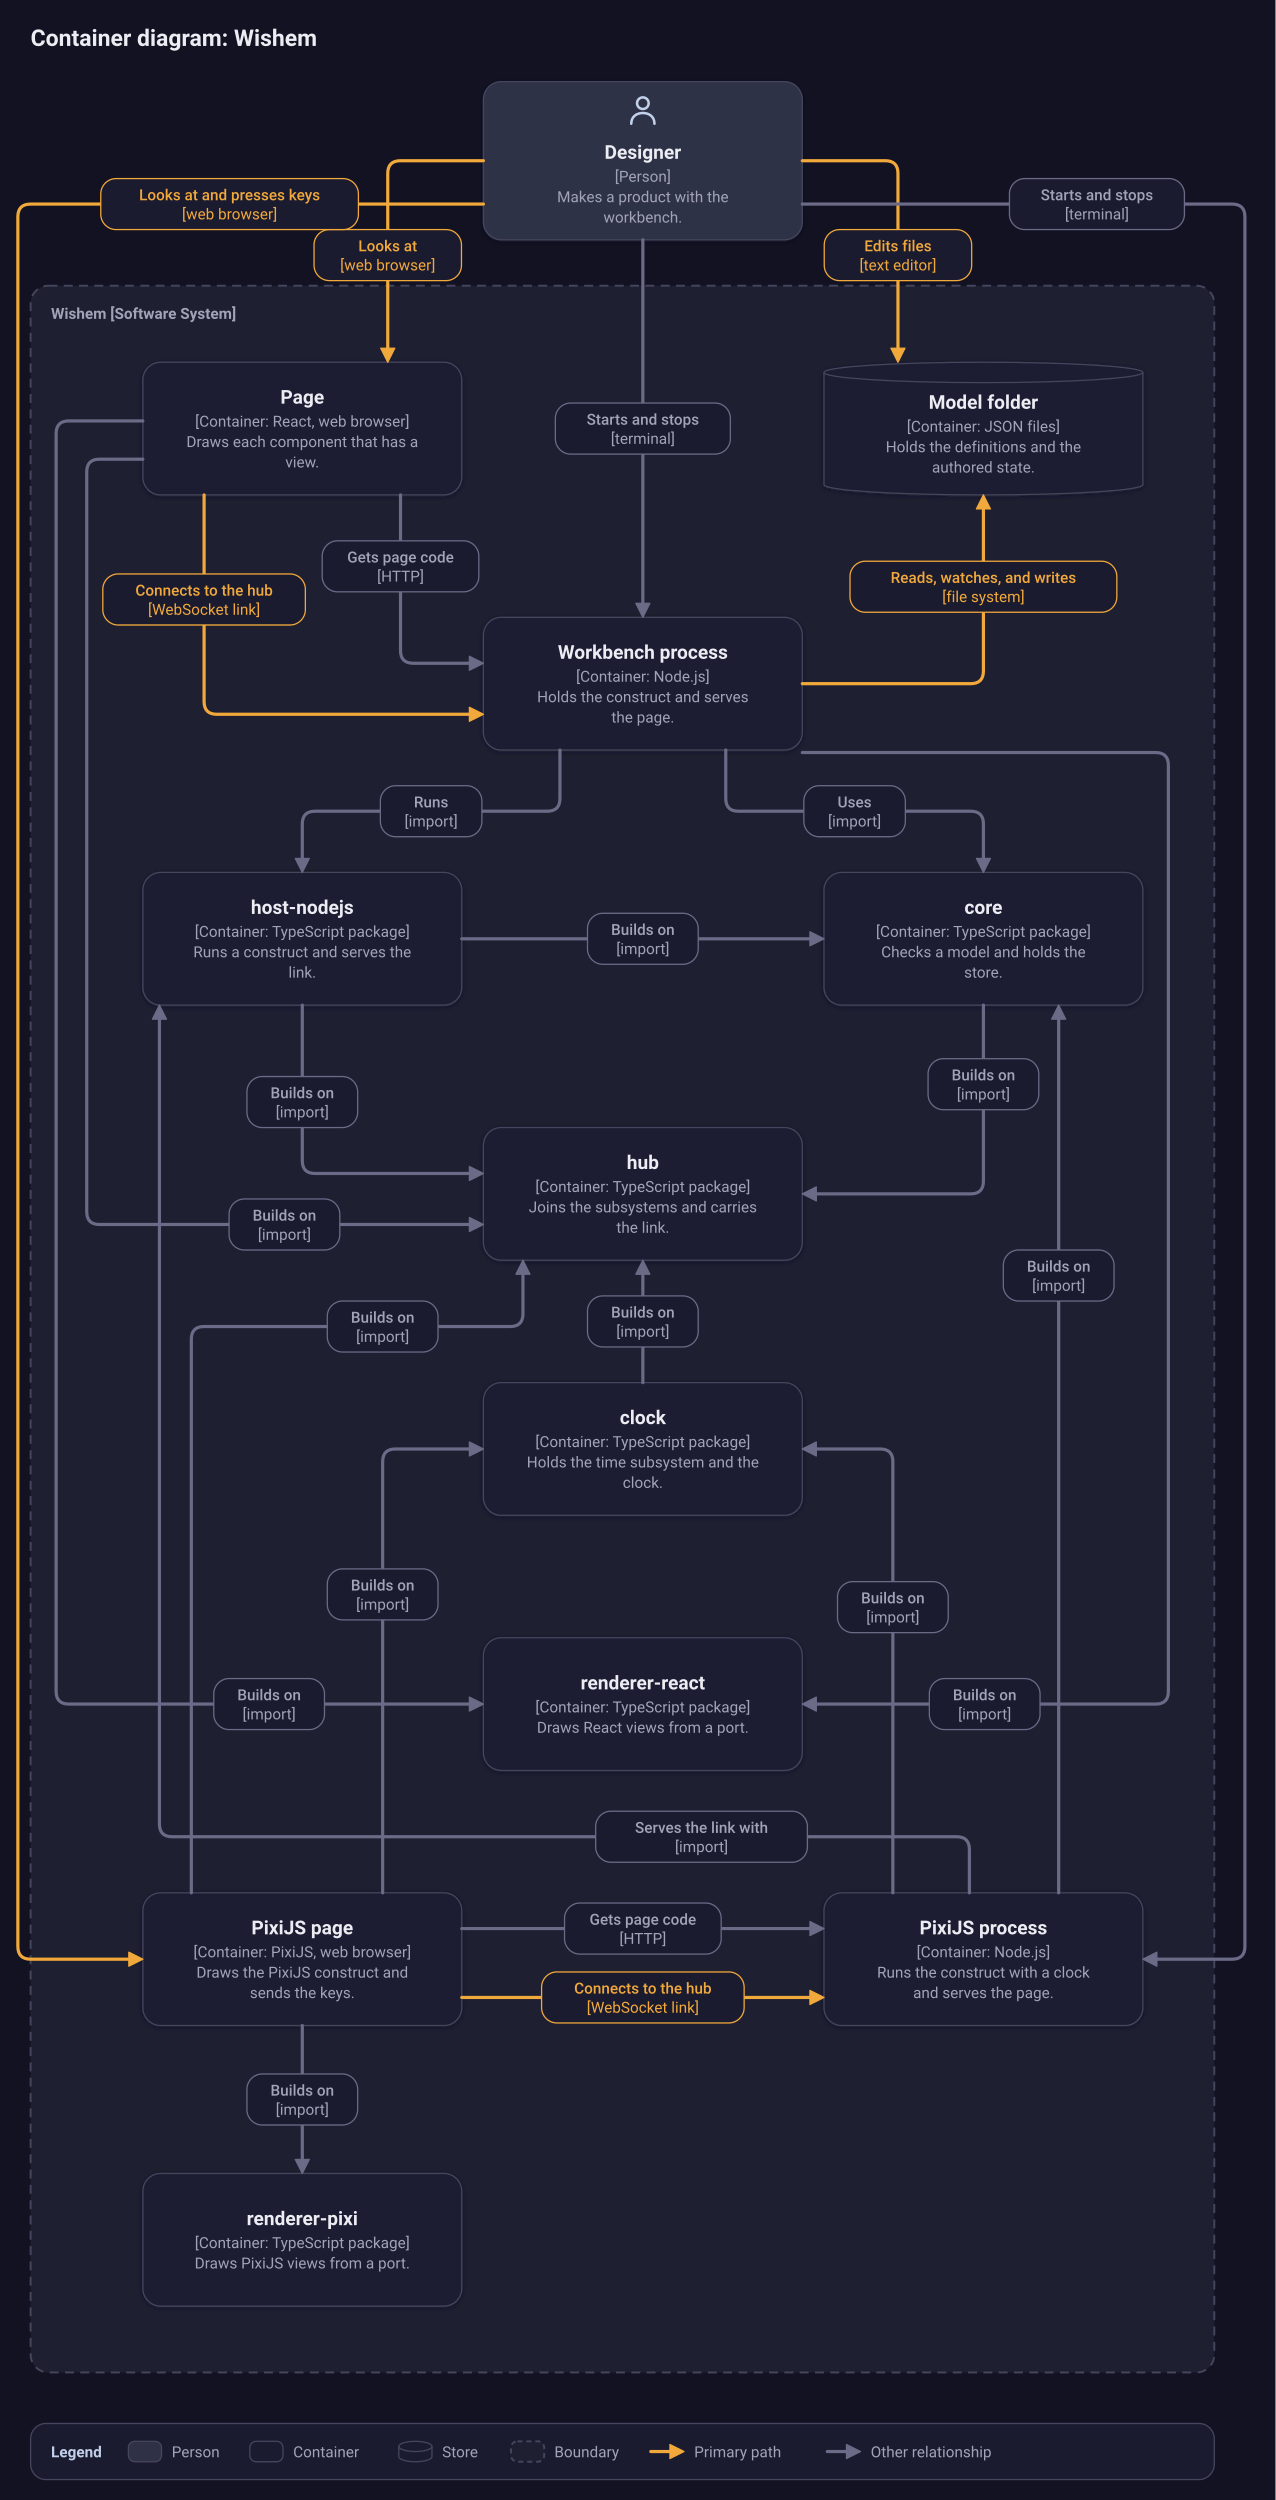
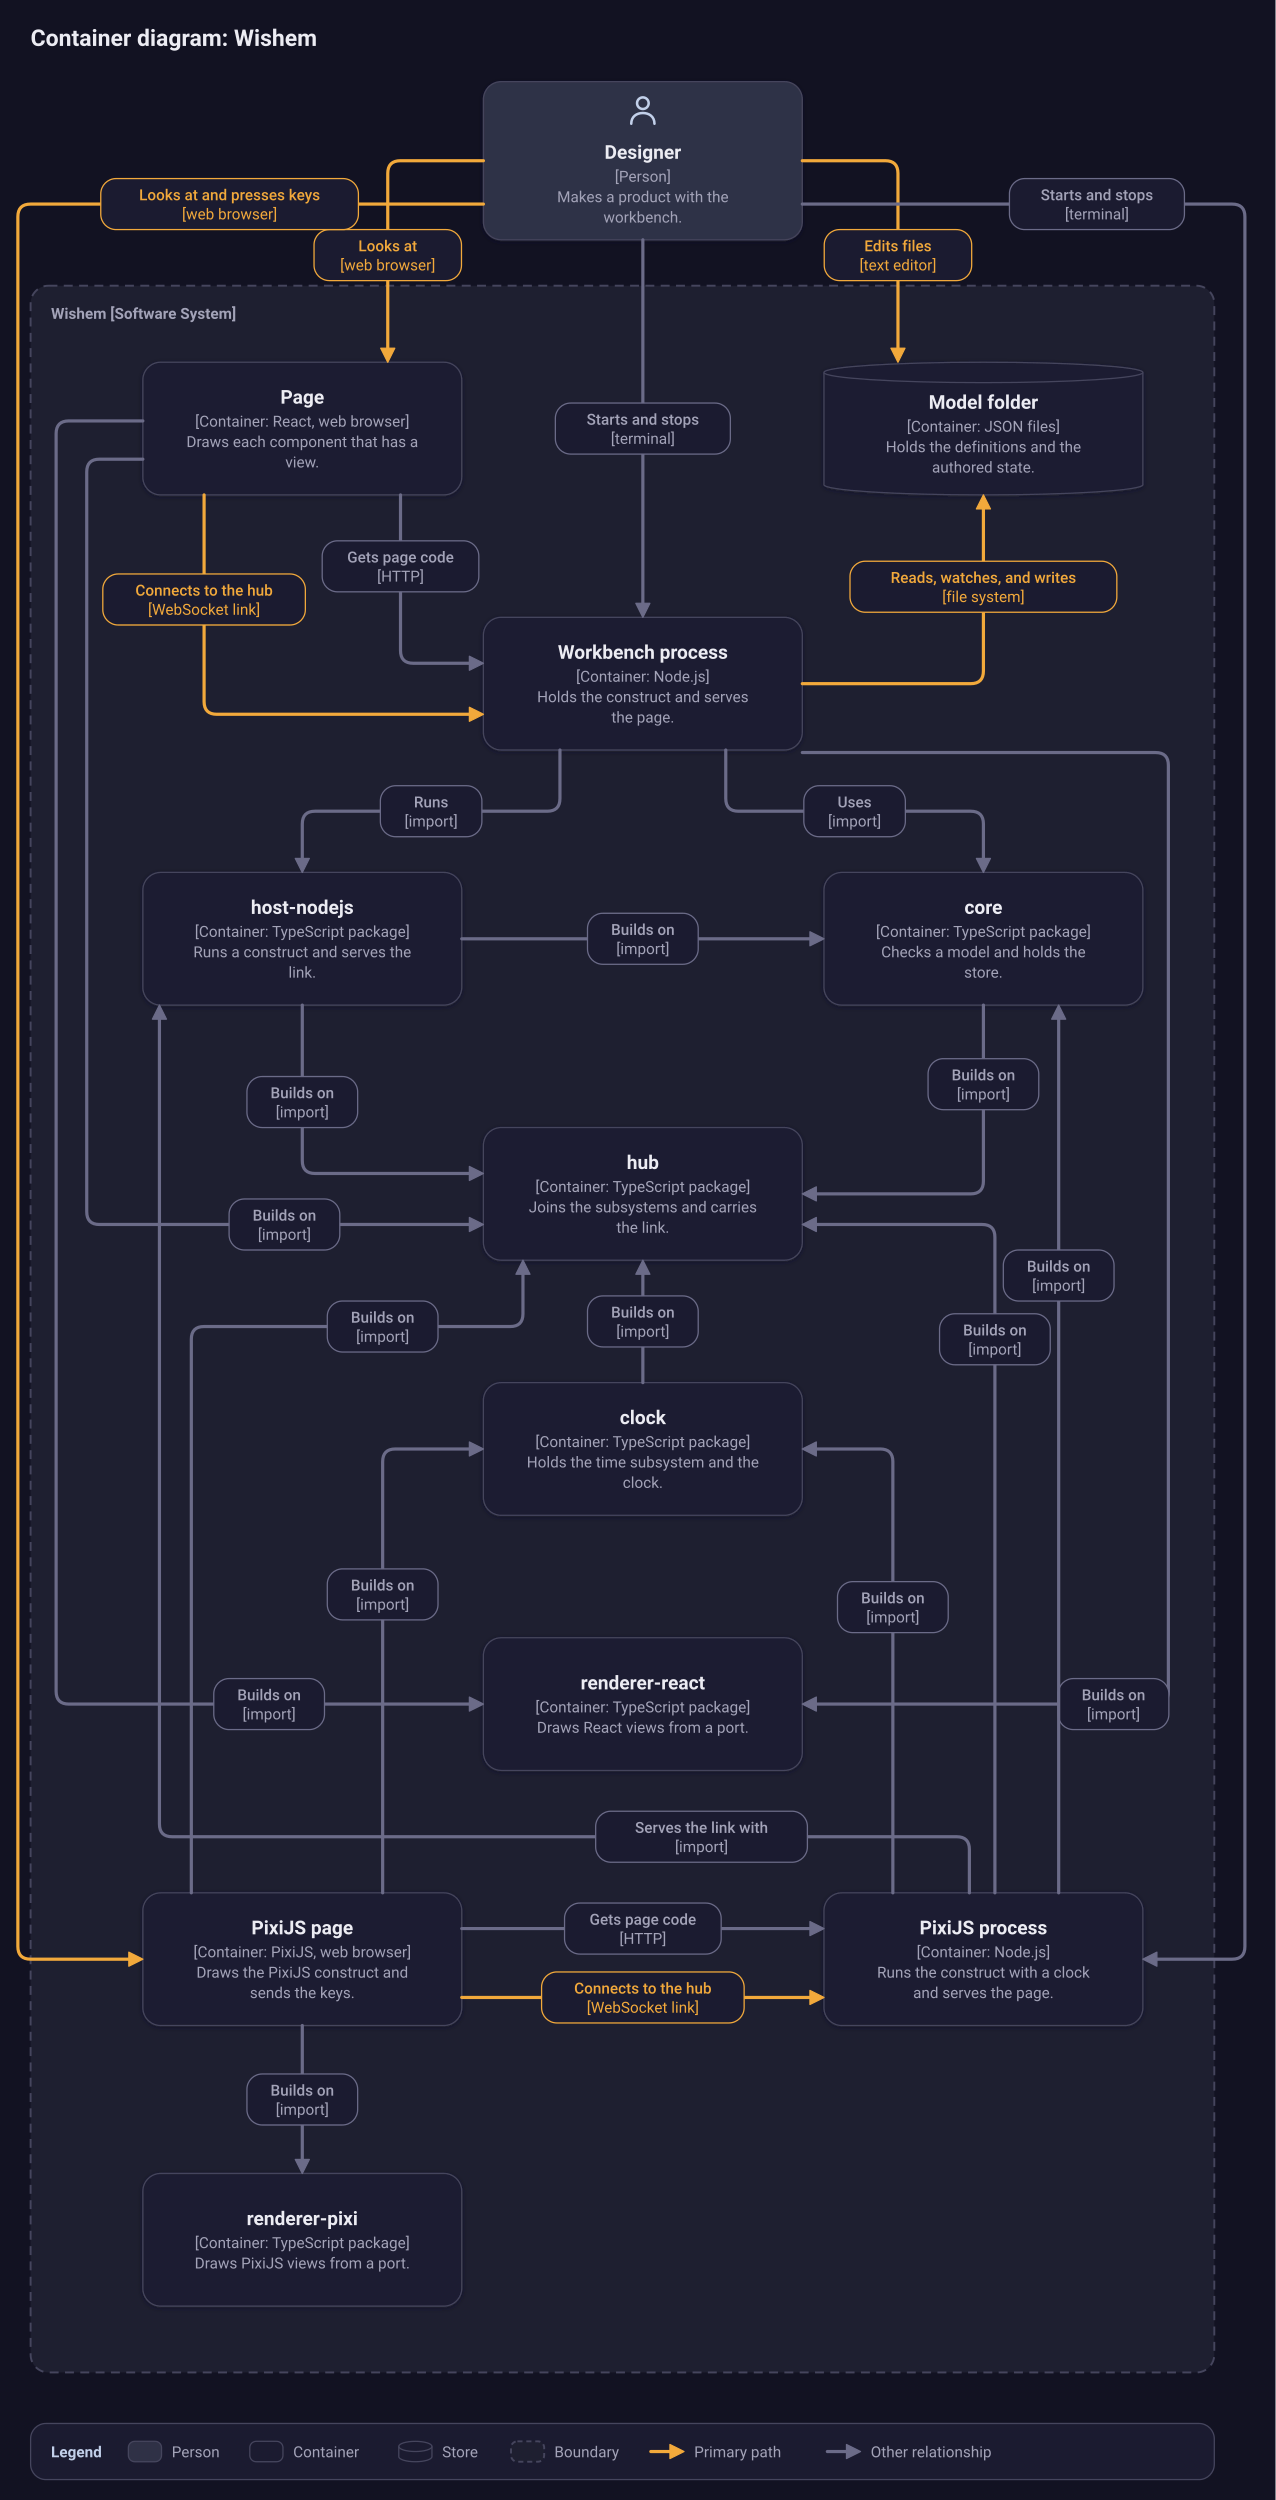
<svg xmlns="http://www.w3.org/2000/svg" viewBox="0 0 1000 1960" width="1000" height="1960" role="img" aria-labelledby="title desc">
  <defs>
    <filter id="shadow" x="-10%" y="-10%" width="120%" height="130%">
      <feDropShadow dx="0" dy="1" stdDeviation="2" flood-color="#17172a" flood-opacity="0.5" />
    </filter>
  </defs>
  <rect width="1000" height="1960" fill="#121222" />
  <text x="24" y="36" font-family="system-ui, -apple-system, 'Segoe UI', Roboto, 'Helvetica Neue', Arial, sans-serif" font-weight="600" font-size="18" fill="#ececf3" text-anchor="start">Container diagram: Wishem</text>
  <rect x="24" y="224" width="928" height="1636" rx="14" fill="#1e1f30" stroke="#45455d" stroke-width="1.5" stroke-dasharray="7 5" />
  <text x="40" y="250" font-family="system-ui, -apple-system, 'Segoe UI', Roboto, 'Helvetica Neue', Arial, sans-serif" font-weight="600" font-size="12" fill="#a3a3b8" text-anchor="start">Wishem [Software System]</text>
  <rect x="379" y="64" width="250" height="124" rx="14" fill="#2f3146" stroke="#45455d" filter="url(#shadow)" />
  <g transform="translate(490 72.5) scale(0.7)" fill="none" stroke="#c2d0ea" stroke-width="2.86" stroke-linecap="round" stroke-linejoin="round">
    <circle cx="20" cy="12" r="6.5" />
    <path d="M7 35c0-8 6-12 13-12s13 4 13 12" />
  </g>
  <text x="504" y="124.5" font-family="system-ui, -apple-system, 'Segoe UI', Roboto, 'Helvetica Neue', Arial, sans-serif" font-weight="600" font-size="15" fill="#ececf3" text-anchor="middle">Designer</text>
  <text x="504" y="142.5" font-family="system-ui, -apple-system, 'Segoe UI', Roboto, 'Helvetica Neue', Arial, sans-serif" font-weight="400" font-size="12" fill="#a3a3b8" text-anchor="middle">[Person]</text>
  <text x="504" y="158.5" font-family="system-ui, -apple-system, 'Segoe UI', Roboto, 'Helvetica Neue', Arial, sans-serif" font-weight="400" font-size="12" fill="#a3a3b8" text-anchor="middle">Makes a product with the</text>
  <text x="504" y="174.5" font-family="system-ui, -apple-system, 'Segoe UI', Roboto, 'Helvetica Neue', Arial, sans-serif" font-weight="400" font-size="12" fill="#a3a3b8" text-anchor="middle">workbench.</text>
  <rect x="112" y="284" width="250" height="104" rx="14" fill="#1b1b30" stroke="#45455d" filter="url(#shadow)" />
  <text x="237" y="316.5" font-family="system-ui, -apple-system, 'Segoe UI', Roboto, 'Helvetica Neue', Arial, sans-serif" font-weight="600" font-size="15" fill="#ececf3" text-anchor="middle">Page</text>
  <text x="237" y="334.5" font-family="system-ui, -apple-system, 'Segoe UI', Roboto, 'Helvetica Neue', Arial, sans-serif" font-weight="400" font-size="12" fill="#a3a3b8" text-anchor="middle">[Container: React, web browser]</text>
  <text x="237" y="350.5" font-family="system-ui, -apple-system, 'Segoe UI', Roboto, 'Helvetica Neue', Arial, sans-serif" font-weight="400" font-size="12" fill="#a3a3b8" text-anchor="middle">Draws each component that has a</text>
  <text x="237" y="366.5" font-family="system-ui, -apple-system, 'Segoe UI', Roboto, 'Helvetica Neue', Arial, sans-serif" font-weight="400" font-size="12" fill="#a3a3b8" text-anchor="middle">view.</text>
  <path d="M646 292 a125 8 0 0 1 250 0 v88 a125 8 0 0 1 -250 0 z" fill="#1b1b30" stroke="#45455d" filter="url(#shadow)" />
  <path d="M646 292 a125 8 0 0 0 250 0" fill="none" stroke="#45455d" />
  <text x="771" y="320.5" font-family="system-ui, -apple-system, 'Segoe UI', Roboto, 'Helvetica Neue', Arial, sans-serif" font-weight="600" font-size="15" fill="#ececf3" text-anchor="middle">Model folder</text>
  <text x="771" y="338.5" font-family="system-ui, -apple-system, 'Segoe UI', Roboto, 'Helvetica Neue', Arial, sans-serif" font-weight="400" font-size="12" fill="#a3a3b8" text-anchor="middle">[Container: JSON files]</text>
  <text x="771" y="354.5" font-family="system-ui, -apple-system, 'Segoe UI', Roboto, 'Helvetica Neue', Arial, sans-serif" font-weight="400" font-size="12" fill="#a3a3b8" text-anchor="middle">Holds the definitions and the</text>
  <text x="771" y="370.5" font-family="system-ui, -apple-system, 'Segoe UI', Roboto, 'Helvetica Neue', Arial, sans-serif" font-weight="400" font-size="12" fill="#a3a3b8" text-anchor="middle">authored state.</text>
  <rect x="379" y="484" width="250" height="104" rx="14" fill="#1b1b30" stroke="#45455d" filter="url(#shadow)" />
  <text x="504" y="516.5" font-family="system-ui, -apple-system, 'Segoe UI', Roboto, 'Helvetica Neue', Arial, sans-serif" font-weight="600" font-size="15" fill="#ececf3" text-anchor="middle">Workbench process</text>
  <text x="504" y="534.5" font-family="system-ui, -apple-system, 'Segoe UI', Roboto, 'Helvetica Neue', Arial, sans-serif" font-weight="400" font-size="12" fill="#a3a3b8" text-anchor="middle">[Container: Node.js]</text>
  <text x="504" y="550.5" font-family="system-ui, -apple-system, 'Segoe UI', Roboto, 'Helvetica Neue', Arial, sans-serif" font-weight="400" font-size="12" fill="#a3a3b8" text-anchor="middle">Holds the construct and serves</text>
  <text x="504" y="566.5" font-family="system-ui, -apple-system, 'Segoe UI', Roboto, 'Helvetica Neue', Arial, sans-serif" font-weight="400" font-size="12" fill="#a3a3b8" text-anchor="middle">the page.</text>
  <rect x="112" y="684" width="250" height="104" rx="14" fill="#1b1b30" stroke="#45455d" filter="url(#shadow)" />
  <text x="237" y="716.5" font-family="system-ui, -apple-system, 'Segoe UI', Roboto, 'Helvetica Neue', Arial, sans-serif" font-weight="600" font-size="15" fill="#ececf3" text-anchor="middle">host-nodejs</text>
  <text x="237" y="734.5" font-family="system-ui, -apple-system, 'Segoe UI', Roboto, 'Helvetica Neue', Arial, sans-serif" font-weight="400" font-size="12" fill="#a3a3b8" text-anchor="middle">[Container: TypeScript package]</text>
  <text x="237" y="750.5" font-family="system-ui, -apple-system, 'Segoe UI', Roboto, 'Helvetica Neue', Arial, sans-serif" font-weight="400" font-size="12" fill="#a3a3b8" text-anchor="middle">Runs a construct and serves the</text>
  <text x="237" y="766.5" font-family="system-ui, -apple-system, 'Segoe UI', Roboto, 'Helvetica Neue', Arial, sans-serif" font-weight="400" font-size="12" fill="#a3a3b8" text-anchor="middle">link.</text>
  <rect x="646" y="684" width="250" height="104" rx="14" fill="#1b1b30" stroke="#45455d" filter="url(#shadow)" />
  <text x="771" y="716.5" font-family="system-ui, -apple-system, 'Segoe UI', Roboto, 'Helvetica Neue', Arial, sans-serif" font-weight="600" font-size="15" fill="#ececf3" text-anchor="middle">core</text>
  <text x="771" y="734.5" font-family="system-ui, -apple-system, 'Segoe UI', Roboto, 'Helvetica Neue', Arial, sans-serif" font-weight="400" font-size="12" fill="#a3a3b8" text-anchor="middle">[Container: TypeScript package]</text>
  <text x="771" y="750.5" font-family="system-ui, -apple-system, 'Segoe UI', Roboto, 'Helvetica Neue', Arial, sans-serif" font-weight="400" font-size="12" fill="#a3a3b8" text-anchor="middle">Checks a model and holds the</text>
  <text x="771" y="766.5" font-family="system-ui, -apple-system, 'Segoe UI', Roboto, 'Helvetica Neue', Arial, sans-serif" font-weight="400" font-size="12" fill="#a3a3b8" text-anchor="middle">store.</text>
  <rect x="379" y="884" width="250" height="104" rx="14" fill="#1b1b30" stroke="#45455d" filter="url(#shadow)" />
  <text x="504" y="916.5" font-family="system-ui, -apple-system, 'Segoe UI', Roboto, 'Helvetica Neue', Arial, sans-serif" font-weight="600" font-size="15" fill="#ececf3" text-anchor="middle">hub</text>
  <text x="504" y="934.5" font-family="system-ui, -apple-system, 'Segoe UI', Roboto, 'Helvetica Neue', Arial, sans-serif" font-weight="400" font-size="12" fill="#a3a3b8" text-anchor="middle">[Container: TypeScript package]</text>
  <text x="504" y="950.5" font-family="system-ui, -apple-system, 'Segoe UI', Roboto, 'Helvetica Neue', Arial, sans-serif" font-weight="400" font-size="12" fill="#a3a3b8" text-anchor="middle">Joins the subsystems and carries</text>
  <text x="504" y="966.5" font-family="system-ui, -apple-system, 'Segoe UI', Roboto, 'Helvetica Neue', Arial, sans-serif" font-weight="400" font-size="12" fill="#a3a3b8" text-anchor="middle">the link.</text>
  <rect x="379" y="1284" width="250" height="104" rx="14" fill="#1b1b30" stroke="#45455d" filter="url(#shadow)" />
  <text x="504" y="1324.5" font-family="system-ui, -apple-system, 'Segoe UI', Roboto, 'Helvetica Neue', Arial, sans-serif" font-weight="600" font-size="15" fill="#ececf3" text-anchor="middle">renderer-react</text>
  <text x="504" y="1342.5" font-family="system-ui, -apple-system, 'Segoe UI', Roboto, 'Helvetica Neue', Arial, sans-serif" font-weight="400" font-size="12" fill="#a3a3b8" text-anchor="middle">[Container: TypeScript package]</text>
  <text x="504" y="1358.5" font-family="system-ui, -apple-system, 'Segoe UI', Roboto, 'Helvetica Neue', Arial, sans-serif" font-weight="400" font-size="12" fill="#a3a3b8" text-anchor="middle">Draws React views from a port.</text>
  <rect x="379" y="1084" width="250" height="104" rx="14" fill="#1b1b30" stroke="#45455d" filter="url(#shadow)" />
  <text x="504" y="1116.5" font-family="system-ui, -apple-system, 'Segoe UI', Roboto, 'Helvetica Neue', Arial, sans-serif" font-weight="600" font-size="15" fill="#ececf3" text-anchor="middle">clock</text>
  <text x="504" y="1134.5" font-family="system-ui, -apple-system, 'Segoe UI', Roboto, 'Helvetica Neue', Arial, sans-serif" font-weight="400" font-size="12" fill="#a3a3b8" text-anchor="middle">[Container: TypeScript package]</text>
  <text x="504" y="1150.5" font-family="system-ui, -apple-system, 'Segoe UI', Roboto, 'Helvetica Neue', Arial, sans-serif" font-weight="400" font-size="12" fill="#a3a3b8" text-anchor="middle">Holds the time subsystem and the</text>
  <text x="504" y="1166.5" font-family="system-ui, -apple-system, 'Segoe UI', Roboto, 'Helvetica Neue', Arial, sans-serif" font-weight="400" font-size="12" fill="#a3a3b8" text-anchor="middle">clock.</text>
  <rect x="112" y="1484" width="250" height="104" rx="14" fill="#1b1b30" stroke="#45455d" filter="url(#shadow)" />
  <text x="237" y="1516.5" font-family="system-ui, -apple-system, 'Segoe UI', Roboto, 'Helvetica Neue', Arial, sans-serif" font-weight="600" font-size="15" fill="#ececf3" text-anchor="middle">PixiJS page</text>
  <text x="237" y="1534.5" font-family="system-ui, -apple-system, 'Segoe UI', Roboto, 'Helvetica Neue', Arial, sans-serif" font-weight="400" font-size="12" fill="#a3a3b8" text-anchor="middle">[Container: PixiJS, web browser]</text>
  <text x="237" y="1550.5" font-family="system-ui, -apple-system, 'Segoe UI', Roboto, 'Helvetica Neue', Arial, sans-serif" font-weight="400" font-size="12" fill="#a3a3b8" text-anchor="middle">Draws the PixiJS construct and</text>
  <text x="237" y="1566.5" font-family="system-ui, -apple-system, 'Segoe UI', Roboto, 'Helvetica Neue', Arial, sans-serif" font-weight="400" font-size="12" fill="#a3a3b8" text-anchor="middle">sends the keys.</text>
  <rect x="646" y="1484" width="250" height="104" rx="14" fill="#1b1b30" stroke="#45455d" filter="url(#shadow)" />
  <text x="771" y="1516.5" font-family="system-ui, -apple-system, 'Segoe UI', Roboto, 'Helvetica Neue', Arial, sans-serif" font-weight="600" font-size="15" fill="#ececf3" text-anchor="middle">PixiJS process</text>
  <text x="771" y="1534.5" font-family="system-ui, -apple-system, 'Segoe UI', Roboto, 'Helvetica Neue', Arial, sans-serif" font-weight="400" font-size="12" fill="#a3a3b8" text-anchor="middle">[Container: Node.js]</text>
  <text x="771" y="1550.5" font-family="system-ui, -apple-system, 'Segoe UI', Roboto, 'Helvetica Neue', Arial, sans-serif" font-weight="400" font-size="12" fill="#a3a3b8" text-anchor="middle">Runs the construct with a clock</text>
  <text x="771" y="1566.5" font-family="system-ui, -apple-system, 'Segoe UI', Roboto, 'Helvetica Neue', Arial, sans-serif" font-weight="400" font-size="12" fill="#a3a3b8" text-anchor="middle">and serves the page.</text>
  <rect x="112" y="1704" width="250" height="104" rx="14" fill="#1b1b30" stroke="#45455d" filter="url(#shadow)" />
  <text x="237" y="1744.5" font-family="system-ui, -apple-system, 'Segoe UI', Roboto, 'Helvetica Neue', Arial, sans-serif" font-weight="600" font-size="15" fill="#ececf3" text-anchor="middle">renderer-pixi</text>
  <text x="237" y="1762.5" font-family="system-ui, -apple-system, 'Segoe UI', Roboto, 'Helvetica Neue', Arial, sans-serif" font-weight="400" font-size="12" fill="#a3a3b8" text-anchor="middle">[Container: TypeScript package]</text>
  <text x="237" y="1778.5" font-family="system-ui, -apple-system, 'Segoe UI', Roboto, 'Helvetica Neue', Arial, sans-serif" font-weight="400" font-size="12" fill="#a3a3b8" text-anchor="middle">Draws PixiJS views from a port.</text>
  <path d="M379 126 L314 126 Q304 126 304 136 L304 274" fill="none" stroke="#f2a93b" stroke-width="2.5" stroke-linecap="round" stroke-linejoin="round" />
  <polygon points="304,284 298.5,273 309.5,273" fill="#f2a93b" stroke="#f2a93b" stroke-width="1" stroke-linejoin="round" />
  <rect x="246.2" y="180" width="115.6" height="40" rx="12" fill="#1b1b30" stroke="#f2a93b" />
  <text x="304" y="197" font-family="system-ui, -apple-system, 'Segoe UI', Roboto, 'Helvetica Neue', Arial, sans-serif" font-weight="500" font-size="12" fill="#f2a93b" text-anchor="middle">Looks at</text>
  <text x="304" y="212" font-family="system-ui, -apple-system, 'Segoe UI', Roboto, 'Helvetica Neue', Arial, sans-serif" font-weight="400" font-size="12" fill="#f2a93b" text-anchor="middle">[web browser]</text>
  <path d="M629 126 L694 126 Q704 126 704 136 L704 274" fill="none" stroke="#f2a93b" stroke-width="2.5" stroke-linecap="round" stroke-linejoin="round" />
  <polygon points="704,284 698.5,273 709.5,273" fill="#f2a93b" stroke="#f2a93b" stroke-width="1" stroke-linejoin="round" />
  <rect x="646.2" y="180" width="115.6" height="40" rx="12" fill="#1b1b30" stroke="#f2a93b" />
  <text x="704" y="197" font-family="system-ui, -apple-system, 'Segoe UI', Roboto, 'Helvetica Neue', Arial, sans-serif" font-weight="500" font-size="12" fill="#f2a93b" text-anchor="middle">Edits files</text>
  <text x="704" y="212" font-family="system-ui, -apple-system, 'Segoe UI', Roboto, 'Helvetica Neue', Arial, sans-serif" font-weight="400" font-size="12" fill="#f2a93b" text-anchor="middle">[text editor]</text>
  <path d="M629 536 L761 536 Q771 536 771 526 L771 398" fill="none" stroke="#f2a93b" stroke-width="2.5" stroke-linecap="round" stroke-linejoin="round" />
  <polygon points="771,388 776.5,399 765.5,399" fill="#f2a93b" stroke="#f2a93b" stroke-width="1" stroke-linejoin="round" />
  <rect x="666.4" y="440" width="209.2" height="40" rx="12" fill="#1b1b30" stroke="#f2a93b" />
  <text x="771" y="457" font-family="system-ui, -apple-system, 'Segoe UI', Roboto, 'Helvetica Neue', Arial, sans-serif" font-weight="500" font-size="12" fill="#f2a93b" text-anchor="middle">Reads, watches, and writes</text>
  <text x="771" y="472" font-family="system-ui, -apple-system, 'Segoe UI', Roboto, 'Helvetica Neue', Arial, sans-serif" font-weight="400" font-size="12" fill="#f2a93b" text-anchor="middle">[file system]</text>
  <path d="M160 388 L160 550 Q160 560 170 560 L369 560" fill="none" stroke="#f2a93b" stroke-width="2.5" stroke-linecap="round" stroke-linejoin="round" />
  <polygon points="379,560 368,565.5 368,554.5" fill="#f2a93b" stroke="#f2a93b" stroke-width="1" stroke-linejoin="round" />
  <rect x="80.6" y="450" width="158.8" height="40" rx="12" fill="#1b1b30" stroke="#f2a93b" />
  <text x="160" y="467" font-family="system-ui, -apple-system, 'Segoe UI', Roboto, 'Helvetica Neue', Arial, sans-serif" font-weight="500" font-size="12" fill="#f2a93b" text-anchor="middle">Connects to the hub</text>
  <text x="160" y="482" font-family="system-ui, -apple-system, 'Segoe UI', Roboto, 'Helvetica Neue', Arial, sans-serif" font-weight="400" font-size="12" fill="#f2a93b" text-anchor="middle">[WebSocket link]</text>
  <path d="M504 188 L504 474" fill="none" stroke="#6b6b88" stroke-width="2.5" stroke-linecap="round" stroke-linejoin="round" />
  <polygon points="504,484 498.5,473 509.5,473" fill="#6b6b88" stroke="#6b6b88" stroke-width="1" stroke-linejoin="round" />
  <rect x="435.4" y="316" width="137.2" height="40" rx="12" fill="#1b1b30" stroke="#6b6b88" />
  <text x="504" y="333" font-family="system-ui, -apple-system, 'Segoe UI', Roboto, 'Helvetica Neue', Arial, sans-serif" font-weight="500" font-size="12" fill="#a3a3b8" text-anchor="middle">Starts and stops</text>
  <text x="504" y="348" font-family="system-ui, -apple-system, 'Segoe UI', Roboto, 'Helvetica Neue', Arial, sans-serif" font-weight="400" font-size="12" fill="#a3a3b8" text-anchor="middle">[terminal]</text>
  <path d="M314 388 L314 510 Q314 520 324 520 L369 520" fill="none" stroke="#6b6b88" stroke-width="2.5" stroke-linecap="round" stroke-linejoin="round" />
  <polygon points="379,520 368,525.5 368,514.5" fill="#6b6b88" stroke="#6b6b88" stroke-width="1" stroke-linejoin="round" />
  <rect x="252.6" y="424" width="122.8" height="40" rx="12" fill="#1b1b30" stroke="#6b6b88" />
  <text x="314" y="441" font-family="system-ui, -apple-system, 'Segoe UI', Roboto, 'Helvetica Neue', Arial, sans-serif" font-weight="500" font-size="12" fill="#a3a3b8" text-anchor="middle">Gets page code</text>
  <text x="314" y="456" font-family="system-ui, -apple-system, 'Segoe UI', Roboto, 'Helvetica Neue', Arial, sans-serif" font-weight="400" font-size="12" fill="#a3a3b8" text-anchor="middle">[HTTP]</text>
  <path d="M439 588 L439 626 Q439 636 429 636 L247 636 Q237 636 237 646 L237 674" fill="none" stroke="#6b6b88" stroke-width="2.5" stroke-linecap="round" stroke-linejoin="round" />
  <polygon points="237,684 231.5,673 242.5,673" fill="#6b6b88" stroke="#6b6b88" stroke-width="1" stroke-linejoin="round" />
  <rect x="298.2" y="616" width="79.6" height="40" rx="12" fill="#1b1b30" stroke="#6b6b88" />
  <text x="338" y="633" font-family="system-ui, -apple-system, 'Segoe UI', Roboto, 'Helvetica Neue', Arial, sans-serif" font-weight="500" font-size="12" fill="#a3a3b8" text-anchor="middle">Runs</text>
  <text x="338" y="648" font-family="system-ui, -apple-system, 'Segoe UI', Roboto, 'Helvetica Neue', Arial, sans-serif" font-weight="400" font-size="12" fill="#a3a3b8" text-anchor="middle">[import]</text>
  <path d="M569 588 L569 626 Q569 636 579 636 L761 636 Q771 636 771 646 L771 674" fill="none" stroke="#6b6b88" stroke-width="2.5" stroke-linecap="round" stroke-linejoin="round" />
  <polygon points="771,684 765.5,673 776.5,673" fill="#6b6b88" stroke="#6b6b88" stroke-width="1" stroke-linejoin="round" />
  <rect x="630.2" y="616" width="79.6" height="40" rx="12" fill="#1b1b30" stroke="#6b6b88" />
  <text x="670" y="633" font-family="system-ui, -apple-system, 'Segoe UI', Roboto, 'Helvetica Neue', Arial, sans-serif" font-weight="500" font-size="12" fill="#a3a3b8" text-anchor="middle">Uses</text>
  <text x="670" y="648" font-family="system-ui, -apple-system, 'Segoe UI', Roboto, 'Helvetica Neue', Arial, sans-serif" font-weight="400" font-size="12" fill="#a3a3b8" text-anchor="middle">[import]</text>
  <path d="M362 736 L636 736" fill="none" stroke="#6b6b88" stroke-width="2.5" stroke-linecap="round" stroke-linejoin="round" />
  <polygon points="646,736 635,741.5 635,730.5" fill="#6b6b88" stroke="#6b6b88" stroke-width="1" stroke-linejoin="round" />
  <rect x="460.6" y="716" width="86.8" height="40" rx="12" fill="#1b1b30" stroke="#6b6b88" />
  <text x="504" y="733" font-family="system-ui, -apple-system, 'Segoe UI', Roboto, 'Helvetica Neue', Arial, sans-serif" font-weight="500" font-size="12" fill="#a3a3b8" text-anchor="middle">Builds on</text>
  <text x="504" y="748" font-family="system-ui, -apple-system, 'Segoe UI', Roboto, 'Helvetica Neue', Arial, sans-serif" font-weight="400" font-size="12" fill="#a3a3b8" text-anchor="middle">[import]</text>
  <path d="M771 788 L771 926 Q771 936 761 936 L639 936" fill="none" stroke="#6b6b88" stroke-width="2.5" stroke-linecap="round" stroke-linejoin="round" />
  <polygon points="629,936 640,930.5 640,941.5" fill="#6b6b88" stroke="#6b6b88" stroke-width="1" stroke-linejoin="round" />
  <rect x="727.6" y="830" width="86.8" height="40" rx="12" fill="#1b1b30" stroke="#6b6b88" />
  <text x="771" y="847" font-family="system-ui, -apple-system, 'Segoe UI', Roboto, 'Helvetica Neue', Arial, sans-serif" font-weight="500" font-size="12" fill="#a3a3b8" text-anchor="middle">Builds on</text>
  <text x="771" y="862" font-family="system-ui, -apple-system, 'Segoe UI', Roboto, 'Helvetica Neue', Arial, sans-serif" font-weight="400" font-size="12" fill="#a3a3b8" text-anchor="middle">[import]</text>
  <path d="M237 788 L237 910 Q237 920 247 920 L369 920" fill="none" stroke="#6b6b88" stroke-width="2.5" stroke-linecap="round" stroke-linejoin="round" />
  <polygon points="379,920 368,925.5 368,914.5" fill="#6b6b88" stroke="#6b6b88" stroke-width="1" stroke-linejoin="round" />
  <rect x="193.6" y="844" width="86.8" height="40" rx="12" fill="#1b1b30" stroke="#6b6b88" />
  <text x="237" y="861" font-family="system-ui, -apple-system, 'Segoe UI', Roboto, 'Helvetica Neue', Arial, sans-serif" font-weight="500" font-size="12" fill="#a3a3b8" text-anchor="middle">Builds on</text>
  <text x="237" y="876" font-family="system-ui, -apple-system, 'Segoe UI', Roboto, 'Helvetica Neue', Arial, sans-serif" font-weight="400" font-size="12" fill="#a3a3b8" text-anchor="middle">[import]</text>
  <path d="M112 360 L78 360 Q68 360 68 370 L68 950 Q68 960 78 960 L369 960" fill="none" stroke="#6b6b88" stroke-width="2.5" stroke-linecap="round" stroke-linejoin="round" />
  <polygon points="379,960 368,965.5 368,954.5" fill="#6b6b88" stroke="#6b6b88" stroke-width="1" stroke-linejoin="round" />
  <rect x="179.6" y="940" width="86.8" height="40" rx="12" fill="#1b1b30" stroke="#6b6b88" />
  <text x="223" y="957" font-family="system-ui, -apple-system, 'Segoe UI', Roboto, 'Helvetica Neue', Arial, sans-serif" font-weight="500" font-size="12" fill="#a3a3b8" text-anchor="middle">Builds on</text>
  <text x="223" y="972" font-family="system-ui, -apple-system, 'Segoe UI', Roboto, 'Helvetica Neue', Arial, sans-serif" font-weight="400" font-size="12" fill="#a3a3b8" text-anchor="middle">[import]</text>
  <path d="M112 330 L54 330 Q44 330 44 340 L44 1326 Q44 1336 54 1336 L369 1336" fill="none" stroke="#6b6b88" stroke-width="2.5" stroke-linecap="round" stroke-linejoin="round" />
  <polygon points="379,1336 368,1341.5 368,1330.5" fill="#6b6b88" stroke="#6b6b88" stroke-width="1" stroke-linejoin="round" />
  <rect x="167.6" y="1316" width="86.8" height="40" rx="12" fill="#1b1b30" stroke="#6b6b88" />
  <text x="211" y="1333" font-family="system-ui, -apple-system, 'Segoe UI', Roboto, 'Helvetica Neue', Arial, sans-serif" font-weight="500" font-size="12" fill="#a3a3b8" text-anchor="middle">Builds on</text>
  <text x="211" y="1348" font-family="system-ui, -apple-system, 'Segoe UI', Roboto, 'Helvetica Neue', Arial, sans-serif" font-weight="400" font-size="12" fill="#a3a3b8" text-anchor="middle">[import]</text>
  <path d="M629 590 L906 590 Q916 590 916 600 L916 1326 Q916 1336 906 1336 L639 1336" fill="none" stroke="#6b6b88" stroke-width="2.5" stroke-linecap="round" stroke-linejoin="round" />
  <polygon points="629,1336 640,1330.5 640,1341.5" fill="#6b6b88" stroke="#6b6b88" stroke-width="1" stroke-linejoin="round" />
-   <rect x="728.6" y="1316" width="86.8" height="40" rx="12" fill="#1b1b30" stroke="#6b6b88" />
-   <text x="772" y="1333" font-family="system-ui, -apple-system, 'Segoe UI', Roboto, 'Helvetica Neue', Arial, sans-serif" font-weight="500" font-size="12" fill="#a3a3b8" text-anchor="middle">Builds on</text>
-   <text x="772" y="1348" font-family="system-ui, -apple-system, 'Segoe UI', Roboto, 'Helvetica Neue', Arial, sans-serif" font-weight="400" font-size="12" fill="#a3a3b8" text-anchor="middle">[import]</text>
+   <rect x="829.6" y="1316" width="86.8" height="40" rx="12" fill="#1b1b30" stroke="#6b6b88" />
+   <text x="873" y="1333" font-family="system-ui, -apple-system, 'Segoe UI', Roboto, 'Helvetica Neue', Arial, sans-serif" font-weight="500" font-size="12" fill="#a3a3b8" text-anchor="middle">Builds on</text>
+   <text x="873" y="1348" font-family="system-ui, -apple-system, 'Segoe UI', Roboto, 'Helvetica Neue', Arial, sans-serif" font-weight="400" font-size="12" fill="#a3a3b8" text-anchor="middle">[import]</text>
  <path d="M504 1084 L504 998" fill="none" stroke="#6b6b88" stroke-width="2.5" stroke-linecap="round" stroke-linejoin="round" />
  <polygon points="504,988 509.5,999 498.5,999" fill="#6b6b88" stroke="#6b6b88" stroke-width="1" stroke-linejoin="round" />
  <rect x="460.6" y="1016" width="86.8" height="40" rx="12" fill="#1b1b30" stroke="#6b6b88" />
  <text x="504" y="1033" font-family="system-ui, -apple-system, 'Segoe UI', Roboto, 'Helvetica Neue', Arial, sans-serif" font-weight="500" font-size="12" fill="#a3a3b8" text-anchor="middle">Builds on</text>
  <text x="504" y="1048" font-family="system-ui, -apple-system, 'Segoe UI', Roboto, 'Helvetica Neue', Arial, sans-serif" font-weight="400" font-size="12" fill="#a3a3b8" text-anchor="middle">[import]</text>
  <path d="M379 160 L24 160 Q14 160 14 170 L14 1526 Q14 1536 24 1536 L102 1536" fill="none" stroke="#f2a93b" stroke-width="2.5" stroke-linecap="round" stroke-linejoin="round" />
  <polygon points="112,1536 101,1541.5 101,1530.5" fill="#f2a93b" stroke="#f2a93b" stroke-width="1" stroke-linejoin="round" />
  <rect x="79" y="140" width="202" height="40" rx="12" fill="#1b1b30" stroke="#f2a93b" />
  <text x="180" y="157" font-family="system-ui, -apple-system, 'Segoe UI', Roboto, 'Helvetica Neue', Arial, sans-serif" font-weight="500" font-size="12" fill="#f2a93b" text-anchor="middle">Looks at and presses keys</text>
  <text x="180" y="172" font-family="system-ui, -apple-system, 'Segoe UI', Roboto, 'Helvetica Neue', Arial, sans-serif" font-weight="400" font-size="12" fill="#f2a93b" text-anchor="middle">[web browser]</text>
  <path d="M629 160 L966 160 Q976 160 976 170 L976 1526 Q976 1536 966 1536 L906 1536" fill="none" stroke="#6b6b88" stroke-width="2.5" stroke-linecap="round" stroke-linejoin="round" />
  <polygon points="896,1536 907,1530.5 907,1541.5" fill="#6b6b88" stroke="#6b6b88" stroke-width="1" stroke-linejoin="round" />
  <rect x="791.4" y="140" width="137.2" height="40" rx="12" fill="#1b1b30" stroke="#6b6b88" />
  <text x="860" y="157" font-family="system-ui, -apple-system, 'Segoe UI', Roboto, 'Helvetica Neue', Arial, sans-serif" font-weight="500" font-size="12" fill="#a3a3b8" text-anchor="middle">Starts and stops</text>
  <text x="860" y="172" font-family="system-ui, -apple-system, 'Segoe UI', Roboto, 'Helvetica Neue', Arial, sans-serif" font-weight="400" font-size="12" fill="#a3a3b8" text-anchor="middle">[terminal]</text>
  <path d="M362 1512 L636 1512" fill="none" stroke="#6b6b88" stroke-width="2.5" stroke-linecap="round" stroke-linejoin="round" />
  <polygon points="646,1512 635,1517.5 635,1506.5" fill="#6b6b88" stroke="#6b6b88" stroke-width="1" stroke-linejoin="round" />
  <rect x="442.6" y="1492" width="122.8" height="40" rx="12" fill="#1b1b30" stroke="#6b6b88" />
  <text x="504" y="1509" font-family="system-ui, -apple-system, 'Segoe UI', Roboto, 'Helvetica Neue', Arial, sans-serif" font-weight="500" font-size="12" fill="#a3a3b8" text-anchor="middle">Gets page code</text>
  <text x="504" y="1524" font-family="system-ui, -apple-system, 'Segoe UI', Roboto, 'Helvetica Neue', Arial, sans-serif" font-weight="400" font-size="12" fill="#a3a3b8" text-anchor="middle">[HTTP]</text>
  <path d="M362 1566 L636 1566" fill="none" stroke="#f2a93b" stroke-width="2.5" stroke-linecap="round" stroke-linejoin="round" />
  <polygon points="646,1566 635,1571.5 635,1560.5" fill="#f2a93b" stroke="#f2a93b" stroke-width="1" stroke-linejoin="round" />
  <rect x="424.6" y="1546" width="158.8" height="40" rx="12" fill="#1b1b30" stroke="#f2a93b" />
  <text x="504" y="1563" font-family="system-ui, -apple-system, 'Segoe UI', Roboto, 'Helvetica Neue', Arial, sans-serif" font-weight="500" font-size="12" fill="#f2a93b" text-anchor="middle">Connects to the hub</text>
  <text x="504" y="1578" font-family="system-ui, -apple-system, 'Segoe UI', Roboto, 'Helvetica Neue', Arial, sans-serif" font-weight="400" font-size="12" fill="#f2a93b" text-anchor="middle">[WebSocket link]</text>
  <path d="M237 1588 L237 1694" fill="none" stroke="#6b6b88" stroke-width="2.5" stroke-linecap="round" stroke-linejoin="round" />
  <polygon points="237,1704 231.5,1693 242.5,1693" fill="#6b6b88" stroke="#6b6b88" stroke-width="1" stroke-linejoin="round" />
  <rect x="193.6" y="1626" width="86.8" height="40" rx="12" fill="#1b1b30" stroke="#6b6b88" />
  <text x="237" y="1643" font-family="system-ui, -apple-system, 'Segoe UI', Roboto, 'Helvetica Neue', Arial, sans-serif" font-weight="500" font-size="12" fill="#a3a3b8" text-anchor="middle">Builds on</text>
  <text x="237" y="1658" font-family="system-ui, -apple-system, 'Segoe UI', Roboto, 'Helvetica Neue', Arial, sans-serif" font-weight="400" font-size="12" fill="#a3a3b8" text-anchor="middle">[import]</text>
  <path d="M150 1484 L150 1050 Q150 1040 160 1040 L400 1040 Q410 1040 410 1030 L410 998" fill="none" stroke="#6b6b88" stroke-width="2.5" stroke-linecap="round" stroke-linejoin="round" />
  <polygon points="410,988 415.5,999 404.5,999" fill="#6b6b88" stroke="#6b6b88" stroke-width="1" stroke-linejoin="round" />
  <rect x="256.6" y="1020" width="86.8" height="40" rx="12" fill="#1b1b30" stroke="#6b6b88" />
  <text x="300" y="1037" font-family="system-ui, -apple-system, 'Segoe UI', Roboto, 'Helvetica Neue', Arial, sans-serif" font-weight="500" font-size="12" fill="#a3a3b8" text-anchor="middle">Builds on</text>
  <text x="300" y="1052" font-family="system-ui, -apple-system, 'Segoe UI', Roboto, 'Helvetica Neue', Arial, sans-serif" font-weight="400" font-size="12" fill="#a3a3b8" text-anchor="middle">[import]</text>
  <path d="M300 1484 L300 1146 Q300 1136 310 1136 L369 1136" fill="none" stroke="#6b6b88" stroke-width="2.5" stroke-linecap="round" stroke-linejoin="round" />
  <polygon points="379,1136 368,1141.5 368,1130.5" fill="#6b6b88" stroke="#6b6b88" stroke-width="1" stroke-linejoin="round" />
  <rect x="256.6" y="1230" width="86.8" height="40" rx="12" fill="#1b1b30" stroke="#6b6b88" />
  <text x="300" y="1247" font-family="system-ui, -apple-system, 'Segoe UI', Roboto, 'Helvetica Neue', Arial, sans-serif" font-weight="500" font-size="12" fill="#a3a3b8" text-anchor="middle">Builds on</text>
  <text x="300" y="1262" font-family="system-ui, -apple-system, 'Segoe UI', Roboto, 'Helvetica Neue', Arial, sans-serif" font-weight="400" font-size="12" fill="#a3a3b8" text-anchor="middle">[import]</text>
  <path d="M700 1484 L700 1146 Q700 1136 690 1136 L639 1136" fill="none" stroke="#6b6b88" stroke-width="2.5" stroke-linecap="round" stroke-linejoin="round" />
  <polygon points="629,1136 640,1130.5 640,1141.5" fill="#6b6b88" stroke="#6b6b88" stroke-width="1" stroke-linejoin="round" />
  <rect x="656.6" y="1240" width="86.8" height="40" rx="12" fill="#1b1b30" stroke="#6b6b88" />
  <text x="700" y="1257" font-family="system-ui, -apple-system, 'Segoe UI', Roboto, 'Helvetica Neue', Arial, sans-serif" font-weight="500" font-size="12" fill="#a3a3b8" text-anchor="middle">Builds on</text>
  <text x="700" y="1272" font-family="system-ui, -apple-system, 'Segoe UI', Roboto, 'Helvetica Neue', Arial, sans-serif" font-weight="400" font-size="12" fill="#a3a3b8" text-anchor="middle">[import]</text>
+   <path d="M780 1484 L780 970 Q780 960 770 960 L639 960" fill="none" stroke="#6b6b88" stroke-width="2.5" stroke-linecap="round" stroke-linejoin="round" />
+   <polygon points="629,960 640,954.5 640,965.5" fill="#6b6b88" stroke="#6b6b88" stroke-width="1" stroke-linejoin="round" />
+   <rect x="736.6" y="1030" width="86.8" height="40" rx="12" fill="#1b1b30" stroke="#6b6b88" />
+   <text x="780" y="1047" font-family="system-ui, -apple-system, 'Segoe UI', Roboto, 'Helvetica Neue', Arial, sans-serif" font-weight="500" font-size="12" fill="#a3a3b8" text-anchor="middle">Builds on</text>
+   <text x="780" y="1062" font-family="system-ui, -apple-system, 'Segoe UI', Roboto, 'Helvetica Neue', Arial, sans-serif" font-weight="400" font-size="12" fill="#a3a3b8" text-anchor="middle">[import]</text>
  <path d="M830 1484 L830 798" fill="none" stroke="#6b6b88" stroke-width="2.5" stroke-linecap="round" stroke-linejoin="round" />
  <polygon points="830,788 835.5,799 824.5,799" fill="#6b6b88" stroke="#6b6b88" stroke-width="1" stroke-linejoin="round" />
  <rect x="786.6" y="980" width="86.8" height="40" rx="12" fill="#1b1b30" stroke="#6b6b88" />
  <text x="830" y="997" font-family="system-ui, -apple-system, 'Segoe UI', Roboto, 'Helvetica Neue', Arial, sans-serif" font-weight="500" font-size="12" fill="#a3a3b8" text-anchor="middle">Builds on</text>
  <text x="830" y="1012" font-family="system-ui, -apple-system, 'Segoe UI', Roboto, 'Helvetica Neue', Arial, sans-serif" font-weight="400" font-size="12" fill="#a3a3b8" text-anchor="middle">[import]</text>
  <path d="M760 1484 L760 1450 Q760 1440 750 1440 L135 1440 Q125 1440 125 1430 L125 798" fill="none" stroke="#6b6b88" stroke-width="2.5" stroke-linecap="round" stroke-linejoin="round" />
  <polygon points="125,788 130.5,799 119.5,799" fill="#6b6b88" stroke="#6b6b88" stroke-width="1" stroke-linejoin="round" />
  <rect x="467" y="1420" width="166" height="40" rx="12" fill="#1b1b30" stroke="#6b6b88" />
  <text x="550" y="1437" font-family="system-ui, -apple-system, 'Segoe UI', Roboto, 'Helvetica Neue', Arial, sans-serif" font-weight="500" font-size="12" fill="#a3a3b8" text-anchor="middle">Serves the link with</text>
  <text x="550" y="1452" font-family="system-ui, -apple-system, 'Segoe UI', Roboto, 'Helvetica Neue', Arial, sans-serif" font-weight="400" font-size="12" fill="#a3a3b8" text-anchor="middle">[import]</text>
  <rect x="24" y="1900" width="928" height="44" rx="12" fill="#1b1b30" stroke="#45455d" />
  <text x="40" y="1926.5" font-family="system-ui, -apple-system, 'Segoe UI', Roboto, 'Helvetica Neue', Arial, sans-serif" font-weight="600" font-size="12" fill="#c2d0ea" text-anchor="start">Legend</text>
  <rect x="100.64" y="1914" width="26" height="16" rx="5" fill="#2f3146" stroke="#45455d" />
  <text x="134.64" y="1926.5" font-family="system-ui, -apple-system, 'Segoe UI', Roboto, 'Helvetica Neue', Arial, sans-serif" font-weight="400" font-size="12" fill="#a3a3b8" text-anchor="start">Person</text>
  <rect x="195.84" y="1914" width="26" height="16" rx="5" fill="#1b1b30" stroke="#45455d" />
  <text x="229.84" y="1926.5" font-family="system-ui, -apple-system, 'Segoe UI', Roboto, 'Helvetica Neue', Arial, sans-serif" font-weight="400" font-size="12" fill="#a3a3b8" text-anchor="start">Container</text>
  <path d="M312.64 1918 a13 4 0 0 1 26 0 v8 a13 4 0 0 1 -26 0 z" fill="#1b1b30" stroke="#45455d" />
  <path d="M312.64 1918 a13 4 0 0 0 26 0" fill="none" stroke="#45455d" />
  <text x="346.64" y="1926.5" font-family="system-ui, -apple-system, 'Segoe UI', Roboto, 'Helvetica Neue', Arial, sans-serif" font-weight="400" font-size="12" fill="#a3a3b8" text-anchor="start">Store</text>
  <rect x="400.64" y="1914" width="26" height="16" rx="5" fill="#1e1f30" stroke="#45455d" stroke-width="1.5" stroke-dasharray="4 3" />
  <text x="434.64" y="1926.5" font-family="system-ui, -apple-system, 'Segoe UI', Roboto, 'Helvetica Neue', Arial, sans-serif" font-weight="400" font-size="12" fill="#a3a3b8" text-anchor="start">Boundary</text>
  <path d="M510.24 1922 L526.24 1922" stroke="#f2a93b" stroke-width="2.5" stroke-linecap="round" />
  <polygon points="536.24,1922 525.24,1927.5 525.24,1916.5" fill="#f2a93b" stroke="#f2a93b" stroke-width="1" stroke-linejoin="round" />
  <text x="544.24" y="1926.5" font-family="system-ui, -apple-system, 'Segoe UI', Roboto, 'Helvetica Neue', Arial, sans-serif" font-weight="400" font-size="12" fill="#a3a3b8" text-anchor="start">Primary path</text>
  <path d="M648.64 1922 L664.64 1922" stroke="#6b6b88" stroke-width="2.5" stroke-linecap="round" />
  <polygon points="674.64,1922 663.64,1927.5 663.64,1916.5" fill="#6b6b88" stroke="#6b6b88" stroke-width="1" stroke-linejoin="round" />
  <text x="682.64" y="1926.5" font-family="system-ui, -apple-system, 'Segoe UI', Roboto, 'Helvetica Neue', Arial, sans-serif" font-weight="400" font-size="12" fill="#a3a3b8" text-anchor="start">Other relationship</text>
</svg>
